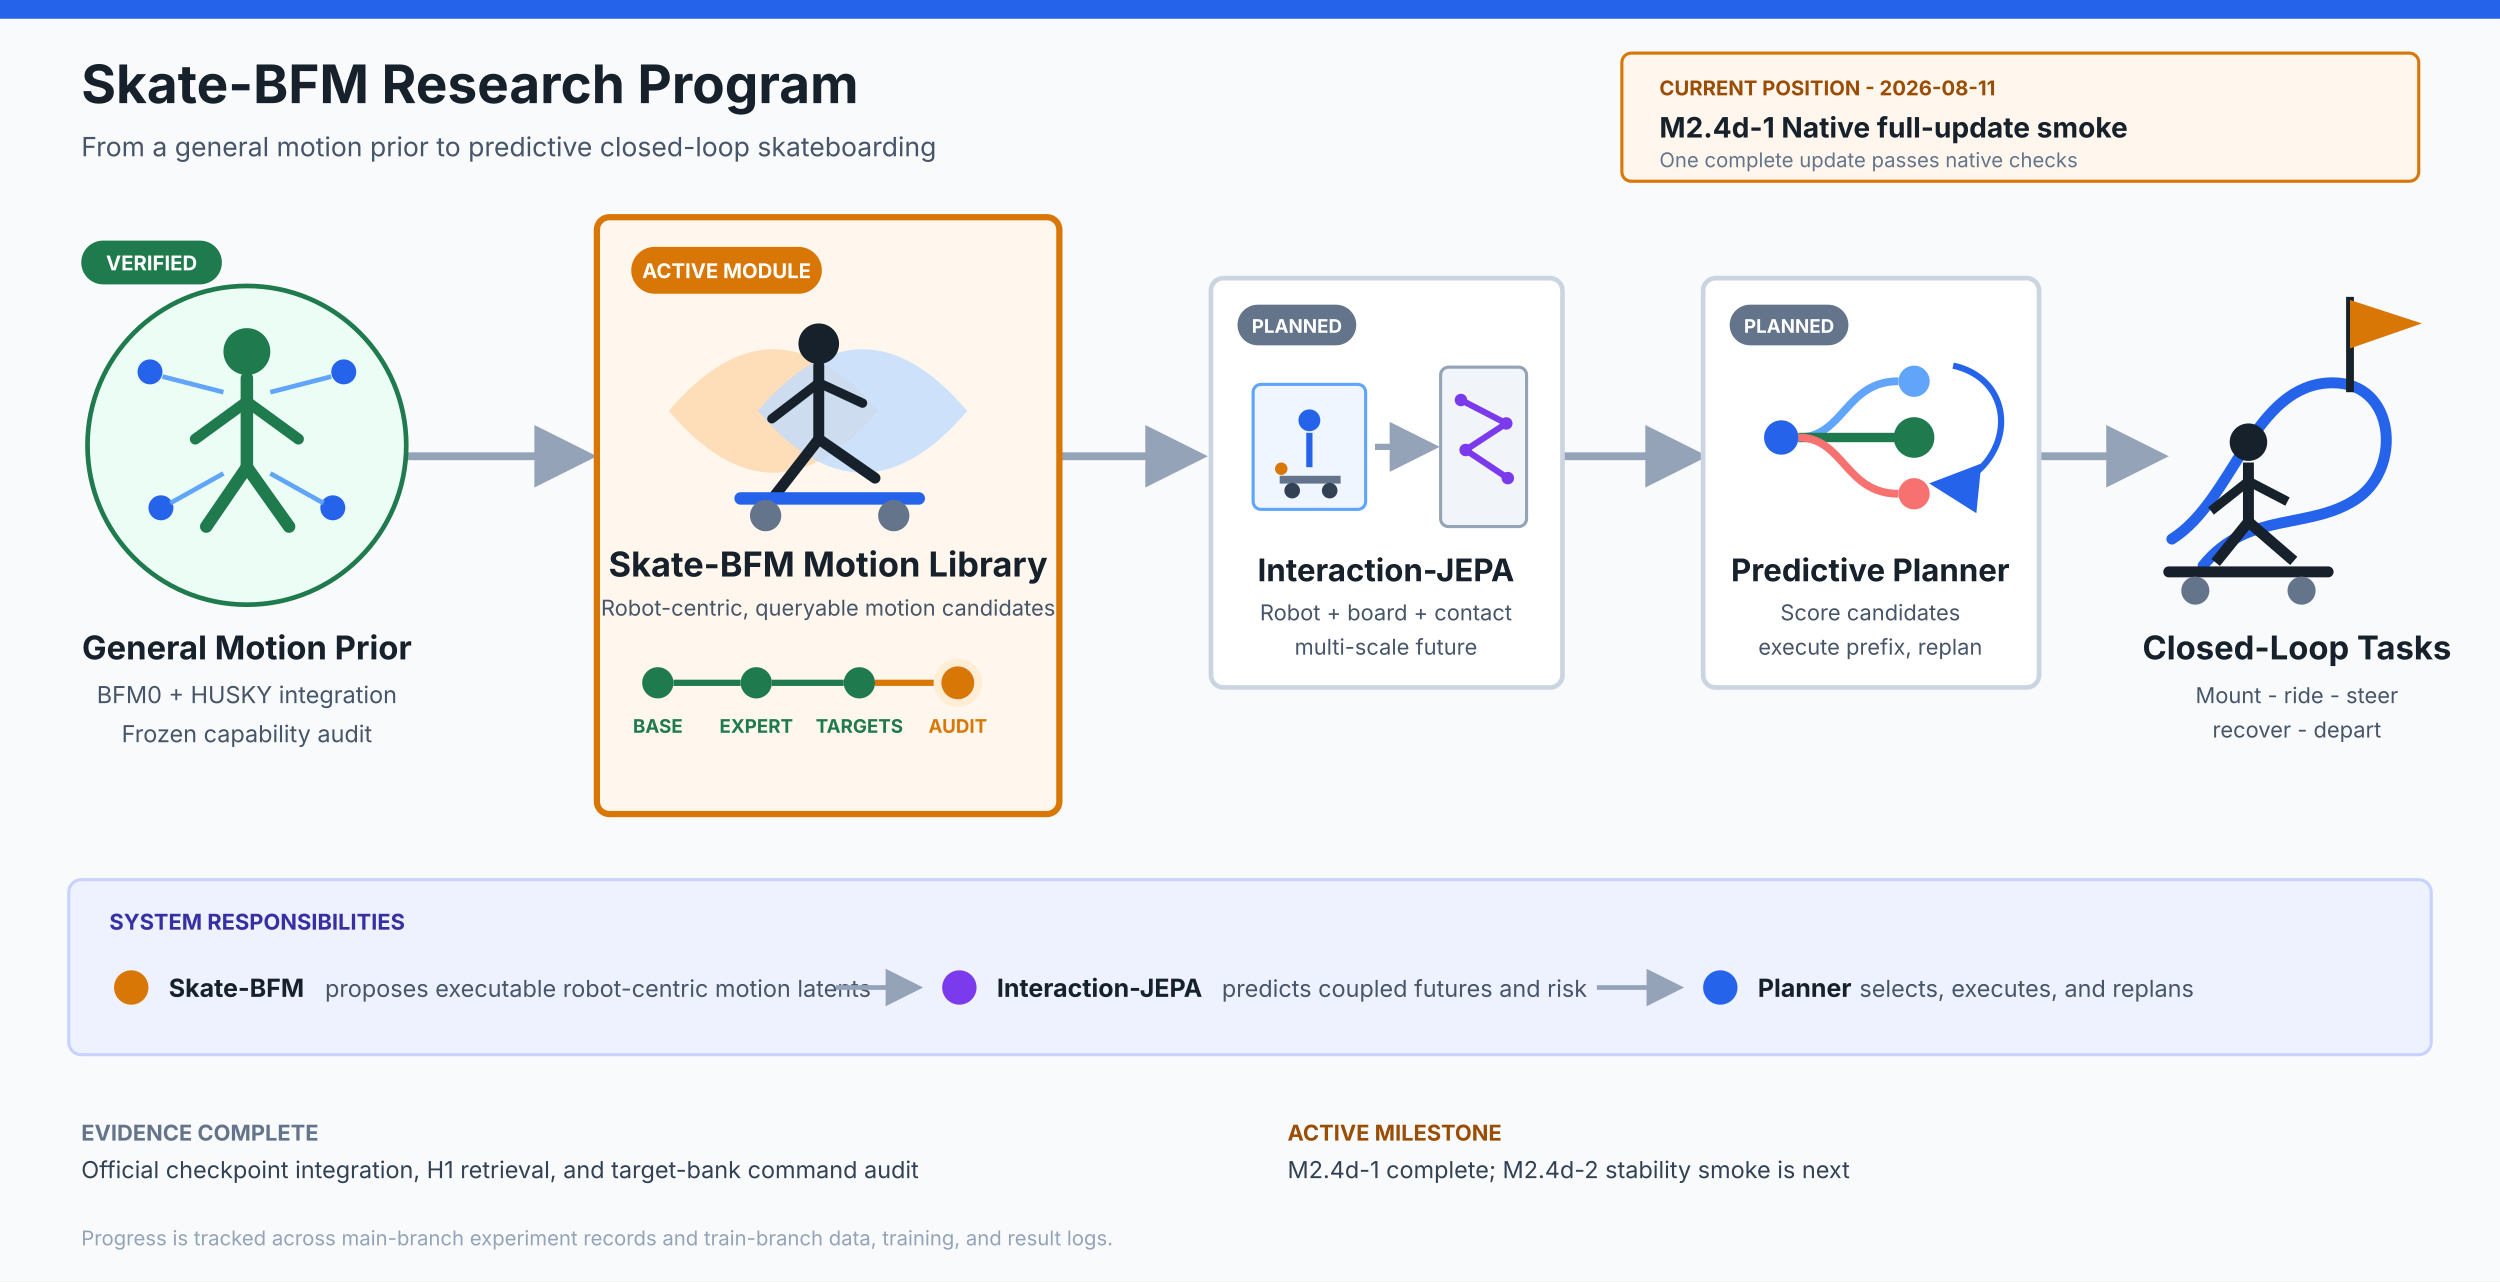
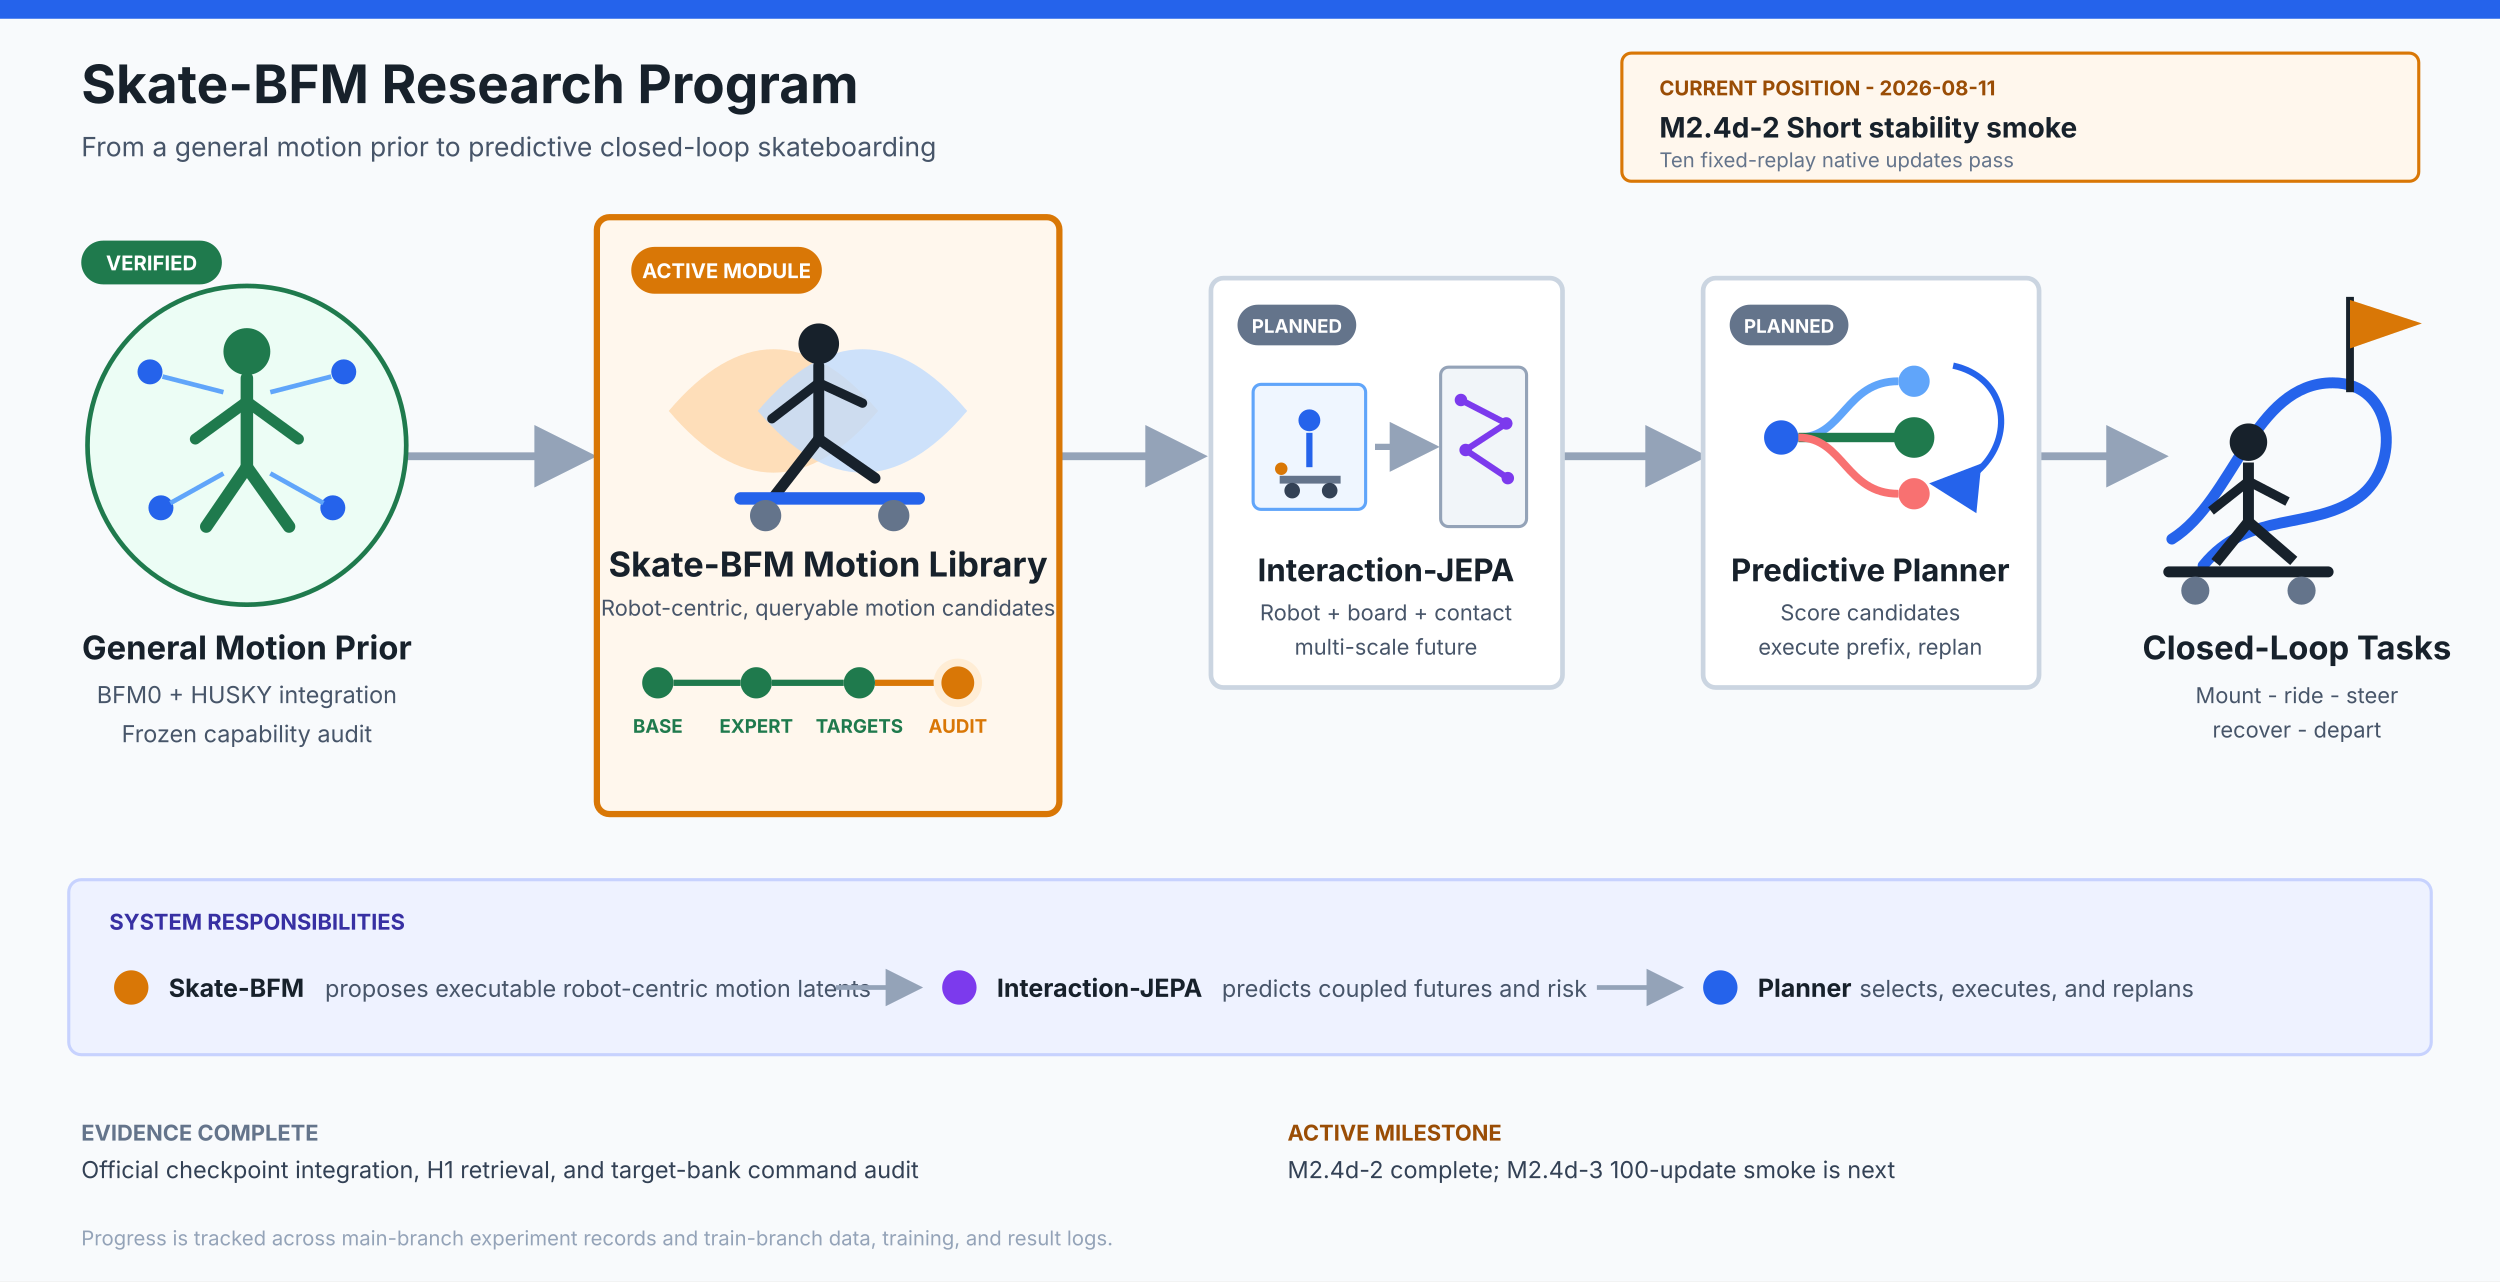
<svg xmlns="http://www.w3.org/2000/svg" width="1600" height="820" viewBox="0 0 1600 820" role="img" aria-labelledby="title desc">
  <defs>
    <marker id="arrow" viewBox="0 0 10 10" refX="8" refY="5" markerWidth="8" markerHeight="8" orient="auto-start-reverse">
      <path d="M 0 0 L 10 5 L 0 10 z" fill="#94a3b8" />
    </marker>
    <marker id="arrow-blue" viewBox="0 0 10 10" refX="8" refY="5" markerWidth="8" markerHeight="8" orient="auto-start-reverse">
      <path d="M 0 0 L 10 5 L 0 10 z" fill="#2563eb" />
    </marker>
  </defs>
  <rect width="1600" height="820" fill="#f8fafc" />
  <rect width="1600" height="12" fill="#2563eb" />
  <text x="52" y="66" fill="#17212b" font-family="Inter, Arial, sans-serif" font-size="34" font-weight="700">Skate-BFM Research Program</text>
  <text x="52" y="100" fill="#475569" font-family="Inter, Arial, sans-serif" font-size="17">From a general motion prior to predictive closed-loop skateboarding</text>
  <rect x="1038" y="34" width="510" height="82" rx="6" fill="#fff7ed" stroke="#d97706" stroke-width="2" />
  <text x="1062" y="61" fill="#9a4d05" font-family="Inter, Arial, sans-serif" font-size="13" font-weight="700">CURRENT POSITION - 2026-08-11</text>
-   <text x="1062" y="88" fill="#17212b" font-family="Inter, Arial, sans-serif" font-size="18" font-weight="700">M2.4d-1 Native full-update smoke</text>
-   <text x="1062" y="107" fill="#64748b" font-family="Inter, Arial, sans-serif" font-size="13">One complete update passes native checks</text>
+   <text x="1062" y="88" fill="#17212b" font-family="Inter, Arial, sans-serif" font-size="18" font-weight="700">M2.4d-2 Short stability smoke</text>
+   <text x="1062" y="107" fill="#64748b" font-family="Inter, Arial, sans-serif" font-size="13">Ten fixed-replay native updates pass</text>
  <line x1="258" y1="292" x2="374" y2="292" stroke="#94a3b8" stroke-width="5" marker-end="url(#arrow)" />
  <line x1="670" y1="292" x2="765" y2="292" stroke="#94a3b8" stroke-width="5" marker-end="url(#arrow)" />
  <line x1="1000" y1="292" x2="1085" y2="292" stroke="#94a3b8" stroke-width="5" marker-end="url(#arrow)" />
  <line x1="1300" y1="292" x2="1380" y2="292" stroke="#94a3b8" stroke-width="5" marker-end="url(#arrow)" />
  <g font-family="Inter, Arial, sans-serif">
    <circle cx="158" cy="285" r="102" fill="#ecfdf5" stroke="#1f7a4d" stroke-width="3" />
    <circle cx="158" cy="225" r="15" fill="#1f7a4d" />
    <line x1="158" y1="242" x2="158" y2="300" stroke="#1f7a4d" stroke-width="8" stroke-linecap="round" />
    <line x1="158" y1="257" x2="125" y2="281" stroke="#1f7a4d" stroke-width="7" stroke-linecap="round" />
    <line x1="158" y1="257" x2="191" y2="281" stroke="#1f7a4d" stroke-width="7" stroke-linecap="round" />
    <line x1="158" y1="299" x2="132" y2="337" stroke="#1f7a4d" stroke-width="8" stroke-linecap="round" />
    <line x1="158" y1="299" x2="185" y2="337" stroke="#1f7a4d" stroke-width="8" stroke-linecap="round" />
    <circle cx="96" cy="238" r="8" fill="#2563eb" />
    <circle cx="220" cy="238" r="8" fill="#2563eb" />
    <circle cx="103" cy="325" r="8" fill="#2563eb" />
    <circle cx="213" cy="325" r="8" fill="#2563eb" />
    <line x1="104" y1="241" x2="143" y2="251" stroke="#60a5fa" stroke-width="3" />
    <line x1="212" y1="241" x2="173" y2="251" stroke="#60a5fa" stroke-width="3" />
    <line x1="109" y1="322" x2="143" y2="303" stroke="#60a5fa" stroke-width="3" />
    <line x1="207" y1="322" x2="173" y2="303" stroke="#60a5fa" stroke-width="3" />
    <rect x="52" y="154" width="90" height="28" rx="14" fill="#1f7a4d" />
    <text x="97" y="173" fill="#ffffff" font-size="13" font-weight="700" text-anchor="middle">VERIFIED</text>
    <text x="158" y="422" fill="#17212b" font-size="21" font-weight="700" text-anchor="middle">General Motion Prior</text>
    <text x="158" y="450" fill="#475569" font-size="15" text-anchor="middle">BFM0 + HUSKY integration</text>
    <text x="158" y="475" fill="#475569" font-size="15" text-anchor="middle">Frozen capability audit</text>
  </g>
  <g font-family="Inter, Arial, sans-serif">
    <rect x="382" y="139" width="296" height="382" rx="8" fill="#fff7ed" stroke="#d97706" stroke-width="4" />
    <rect x="404" y="158" width="122" height="30" rx="15" fill="#d97706" />
    <text x="465" y="178" fill="#ffffff" font-size="13" font-weight="700" text-anchor="middle">ACTIVE MODULE</text>
    <path d="M 428 263 Q 495 184 562 263 Q 495 342 428 263" fill="#fed7aa" opacity="0.78" />
    <path d="M 485 263 Q 552 184 619 263 Q 552 342 485 263" fill="#bfdbfe" opacity="0.78" />
    <circle cx="524" cy="220" r="13" fill="#17212b" />
    <line x1="524" y1="234" x2="524" y2="282" stroke="#17212b" stroke-width="7" stroke-linecap="round" />
    <line x1="524" y1="245" x2="494" y2="268" stroke="#17212b" stroke-width="6" stroke-linecap="round" />
    <line x1="524" y1="245" x2="552" y2="258" stroke="#17212b" stroke-width="6" stroke-linecap="round" />
    <line x1="524" y1="281" x2="496" y2="317" stroke="#17212b" stroke-width="7" stroke-linecap="round" />
    <line x1="524" y1="281" x2="560" y2="306" stroke="#17212b" stroke-width="7" stroke-linecap="round" />
    <line x1="474" y1="319" x2="588" y2="319" stroke="#2563eb" stroke-width="8" stroke-linecap="round" />
    <circle cx="490" cy="330" r="10" fill="#64748b" />
    <circle cx="572" cy="330" r="10" fill="#64748b" />
    <text x="530" y="369" fill="#17212b" font-size="22" font-weight="700" text-anchor="middle">Skate-BFM Motion Library</text>
    <text x="530" y="394" fill="#475569" font-size="14" text-anchor="middle">Robot-centric, queryable motion candidates</text>
    <circle cx="421" cy="437" r="10" fill="#1f7a4d" />
    <line x1="431" y1="437" x2="474" y2="437" stroke="#1f7a4d" stroke-width="4" />
    <circle cx="484" cy="437" r="10" fill="#1f7a4d" />
    <line x1="494" y1="437" x2="540" y2="437" stroke="#1f7a4d" stroke-width="4" />
    <circle cx="550" cy="437" r="10" fill="#1f7a4d" />
    <line x1="560" y1="437" x2="603" y2="437" stroke="#d97706" stroke-width="4" />
    <circle cx="613" cy="437" r="13" fill="#d97706" stroke="#ffedd5" stroke-width="5" />
    <text x="421" y="469" fill="#1f7a4d" font-size="12" font-weight="700" text-anchor="middle">BASE</text>
    <text x="484" y="469" fill="#1f7a4d" font-size="12" font-weight="700" text-anchor="middle">EXPERT</text>
    <text x="550" y="469" fill="#1f7a4d" font-size="12" font-weight="700" text-anchor="middle">TARGETS</text>
    <text x="613" y="469" fill="#d97706" font-size="12" font-weight="700" text-anchor="middle">AUDIT</text>
  </g>
  <g font-family="Inter, Arial, sans-serif">
    <rect x="775" y="178" width="225" height="262" rx="8" fill="#ffffff" stroke="#cbd5e1" stroke-width="3" />
    <rect x="792" y="195" width="76" height="26" rx="13" fill="#64748b" />
    <text x="830" y="213" fill="#ffffff" font-size="12" font-weight="700" text-anchor="middle">PLANNED</text>
    <rect x="802" y="246" width="72" height="80" rx="5" fill="#eff6ff" stroke="#60a5fa" stroke-width="2" />
    <circle cx="838" cy="269" r="7" fill="#2563eb" />
    <line x1="838" y1="277" x2="838" y2="299" stroke="#2563eb" stroke-width="4" />
    <line x1="819" y1="307" x2="858" y2="307" stroke="#64748b" stroke-width="5" />
    <circle cx="827" cy="314" r="5" fill="#334155" />
    <circle cx="851" cy="314" r="5" fill="#334155" />
    <circle cx="820" cy="300" r="4" fill="#d97706" />
    <line x1="880" y1="286" x2="915" y2="286" stroke="#94a3b8" stroke-width="4" marker-end="url(#arrow)" />
    <rect x="922" y="235" width="55" height="102" rx="5" fill="#f1f5f9" stroke="#94a3b8" stroke-width="2" />
    <path d="M 935 256 L 964 271 L 938 288 L 965 306" fill="none" stroke="#7c3aed" stroke-width="4" />
    <circle cx="935" cy="256" r="4" fill="#7c3aed" />
    <circle cx="964" cy="271" r="4" fill="#7c3aed" />
    <circle cx="938" cy="288" r="4" fill="#7c3aed" />
    <circle cx="965" cy="306" r="4" fill="#7c3aed" />
    <text x="887" y="372" fill="#17212b" font-size="20" font-weight="700" text-anchor="middle">Interaction-JEPA</text>
    <text x="887" y="397" fill="#475569" font-size="14" text-anchor="middle">Robot + board + contact</text>
    <text x="887" y="419" fill="#475569" font-size="14" text-anchor="middle">multi-scale future</text>
  </g>
  <g font-family="Inter, Arial, sans-serif">
    <rect x="1090" y="178" width="215" height="262" rx="8" fill="#ffffff" stroke="#cbd5e1" stroke-width="3" />
    <rect x="1107" y="195" width="76" height="26" rx="13" fill="#64748b" />
    <text x="1145" y="213" fill="#ffffff" font-size="12" font-weight="700" text-anchor="middle">PLANNED</text>
    <circle cx="1140" cy="280" r="11" fill="#2563eb" />
    <path d="M 1151 280 C 1180 280 1181 244 1215 244" fill="none" stroke="#60a5fa" stroke-width="5" />
    <path d="M 1151 280 C 1180 280 1181 280 1215 280" fill="none" stroke="#1f7a4d" stroke-width="6" />
    <path d="M 1151 280 C 1180 280 1181 316 1215 316" fill="none" stroke="#f87171" stroke-width="5" />
    <circle cx="1225" cy="244" r="10" fill="#60a5fa" />
    <circle cx="1225" cy="280" r="13" fill="#1f7a4d" />
    <circle cx="1225" cy="316" r="10" fill="#f87171" />
    <path d="M 1250 234 C 1282 241 1289 274 1271 296 C 1262 307 1251 311 1241 310" fill="none" stroke="#2563eb" stroke-width="4" marker-end="url(#arrow-blue)" />
    <text x="1197" y="372" fill="#17212b" font-size="20" font-weight="700" text-anchor="middle">Predictive Planner</text>
    <text x="1197" y="397" fill="#475569" font-size="14" text-anchor="middle">Score candidates</text>
    <text x="1197" y="419" fill="#475569" font-size="14" text-anchor="middle">execute prefix, replan</text>
  </g>
  <g font-family="Inter, Arial, sans-serif">
    <path d="M 1390 345 C 1430 320 1442 245 1493 245 C 1533 245 1537 298 1510 318 C 1480 340 1439 326 1410 362" fill="none" stroke="#2563eb" stroke-width="7" stroke-linecap="round" />
    <line x1="1504" y1="190" x2="1504" y2="251" stroke="#17212b" stroke-width="5" />
    <path d="M 1504 192 L 1550 207 L 1504 223 z" fill="#d97706" />
    <line x1="1388" y1="366" x2="1490" y2="366" stroke="#17212b" stroke-width="7" stroke-linecap="round" />
    <circle cx="1405" cy="378" r="9" fill="#64748b" />
    <circle cx="1473" cy="378" r="9" fill="#64748b" />
    <circle cx="1439" cy="283" r="12" fill="#17212b" />
    <line x1="1439" y1="296" x2="1439" y2="335" stroke="#17212b" stroke-width="7" />
    <line x1="1439" y1="308" x2="1415" y2="327" stroke="#17212b" stroke-width="6" />
    <line x1="1439" y1="308" x2="1464" y2="321" stroke="#17212b" stroke-width="6" />
    <line x1="1439" y1="334" x2="1418" y2="360" stroke="#17212b" stroke-width="7" />
    <line x1="1439" y1="334" x2="1468" y2="359" stroke="#17212b" stroke-width="7" />
    <text x="1470" y="422" fill="#17212b" font-size="21" font-weight="700" text-anchor="middle">Closed-Loop Tasks</text>
    <text x="1470" y="450" fill="#475569" font-size="14" text-anchor="middle">Mount - ride - steer</text>
    <text x="1470" y="472" fill="#475569" font-size="14" text-anchor="middle">recover - depart</text>
  </g>
  <rect x="44" y="563" width="1512" height="112" rx="8" fill="#eef2ff" stroke="#c7d2fe" stroke-width="2" />
  <text x="70" y="595" fill="#3730a3" font-family="Inter, Arial, sans-serif" font-size="14" font-weight="700">SYSTEM RESPONSIBILITIES</text>
  <circle cx="84" cy="632" r="11" fill="#d97706" />
  <text x="108" y="638" fill="#17212b" font-family="Inter, Arial, sans-serif" font-size="16" font-weight="700">Skate-BFM</text>
  <text x="208" y="638" fill="#475569" font-family="Inter, Arial, sans-serif" font-size="15">proposes executable robot-centric motion latents</text>
  <line x1="535" y1="632" x2="586" y2="632" stroke="#94a3b8" stroke-width="3" marker-end="url(#arrow)" />
  <circle cx="614" cy="632" r="11" fill="#7c3aed" />
  <text x="638" y="638" fill="#17212b" font-family="Inter, Arial, sans-serif" font-size="16" font-weight="700">Interaction-JEPA</text>
  <text x="782" y="638" fill="#475569" font-family="Inter, Arial, sans-serif" font-size="15">predicts coupled futures and risk</text>
  <line x1="1022" y1="632" x2="1073" y2="632" stroke="#94a3b8" stroke-width="3" marker-end="url(#arrow)" />
  <circle cx="1101" cy="632" r="11" fill="#2563eb" />
  <text x="1125" y="638" fill="#17212b" font-family="Inter, Arial, sans-serif" font-size="16" font-weight="700">Planner</text>
  <text x="1190" y="638" fill="#475569" font-family="Inter, Arial, sans-serif" font-size="15">selects, executes, and replans</text>
  <text x="52" y="730" fill="#64748b" font-family="Inter, Arial, sans-serif" font-size="14" font-weight="700">EVIDENCE COMPLETE</text>
  <text x="52" y="754" fill="#334155" font-family="Inter, Arial, sans-serif" font-size="15">Official checkpoint integration, H1 retrieval, and target-bank command audit</text>
  <text x="824" y="730" fill="#9a4d05" font-family="Inter, Arial, sans-serif" font-size="14" font-weight="700">ACTIVE MILESTONE</text>
-   <text x="824" y="754" fill="#334155" font-family="Inter, Arial, sans-serif" font-size="15">M2.4d-1 complete; M2.4d-2 stability smoke is next</text>
+   <text x="824" y="754" fill="#334155" font-family="Inter, Arial, sans-serif" font-size="15">M2.4d-2 complete; M2.4d-3 100-update smoke is next</text>
  <text x="52" y="797" fill="#94a3b8" font-family="Inter, Arial, sans-serif" font-size="13">Progress is tracked across main-branch experiment records and train-branch data, training, and result logs.</text>
</svg>
